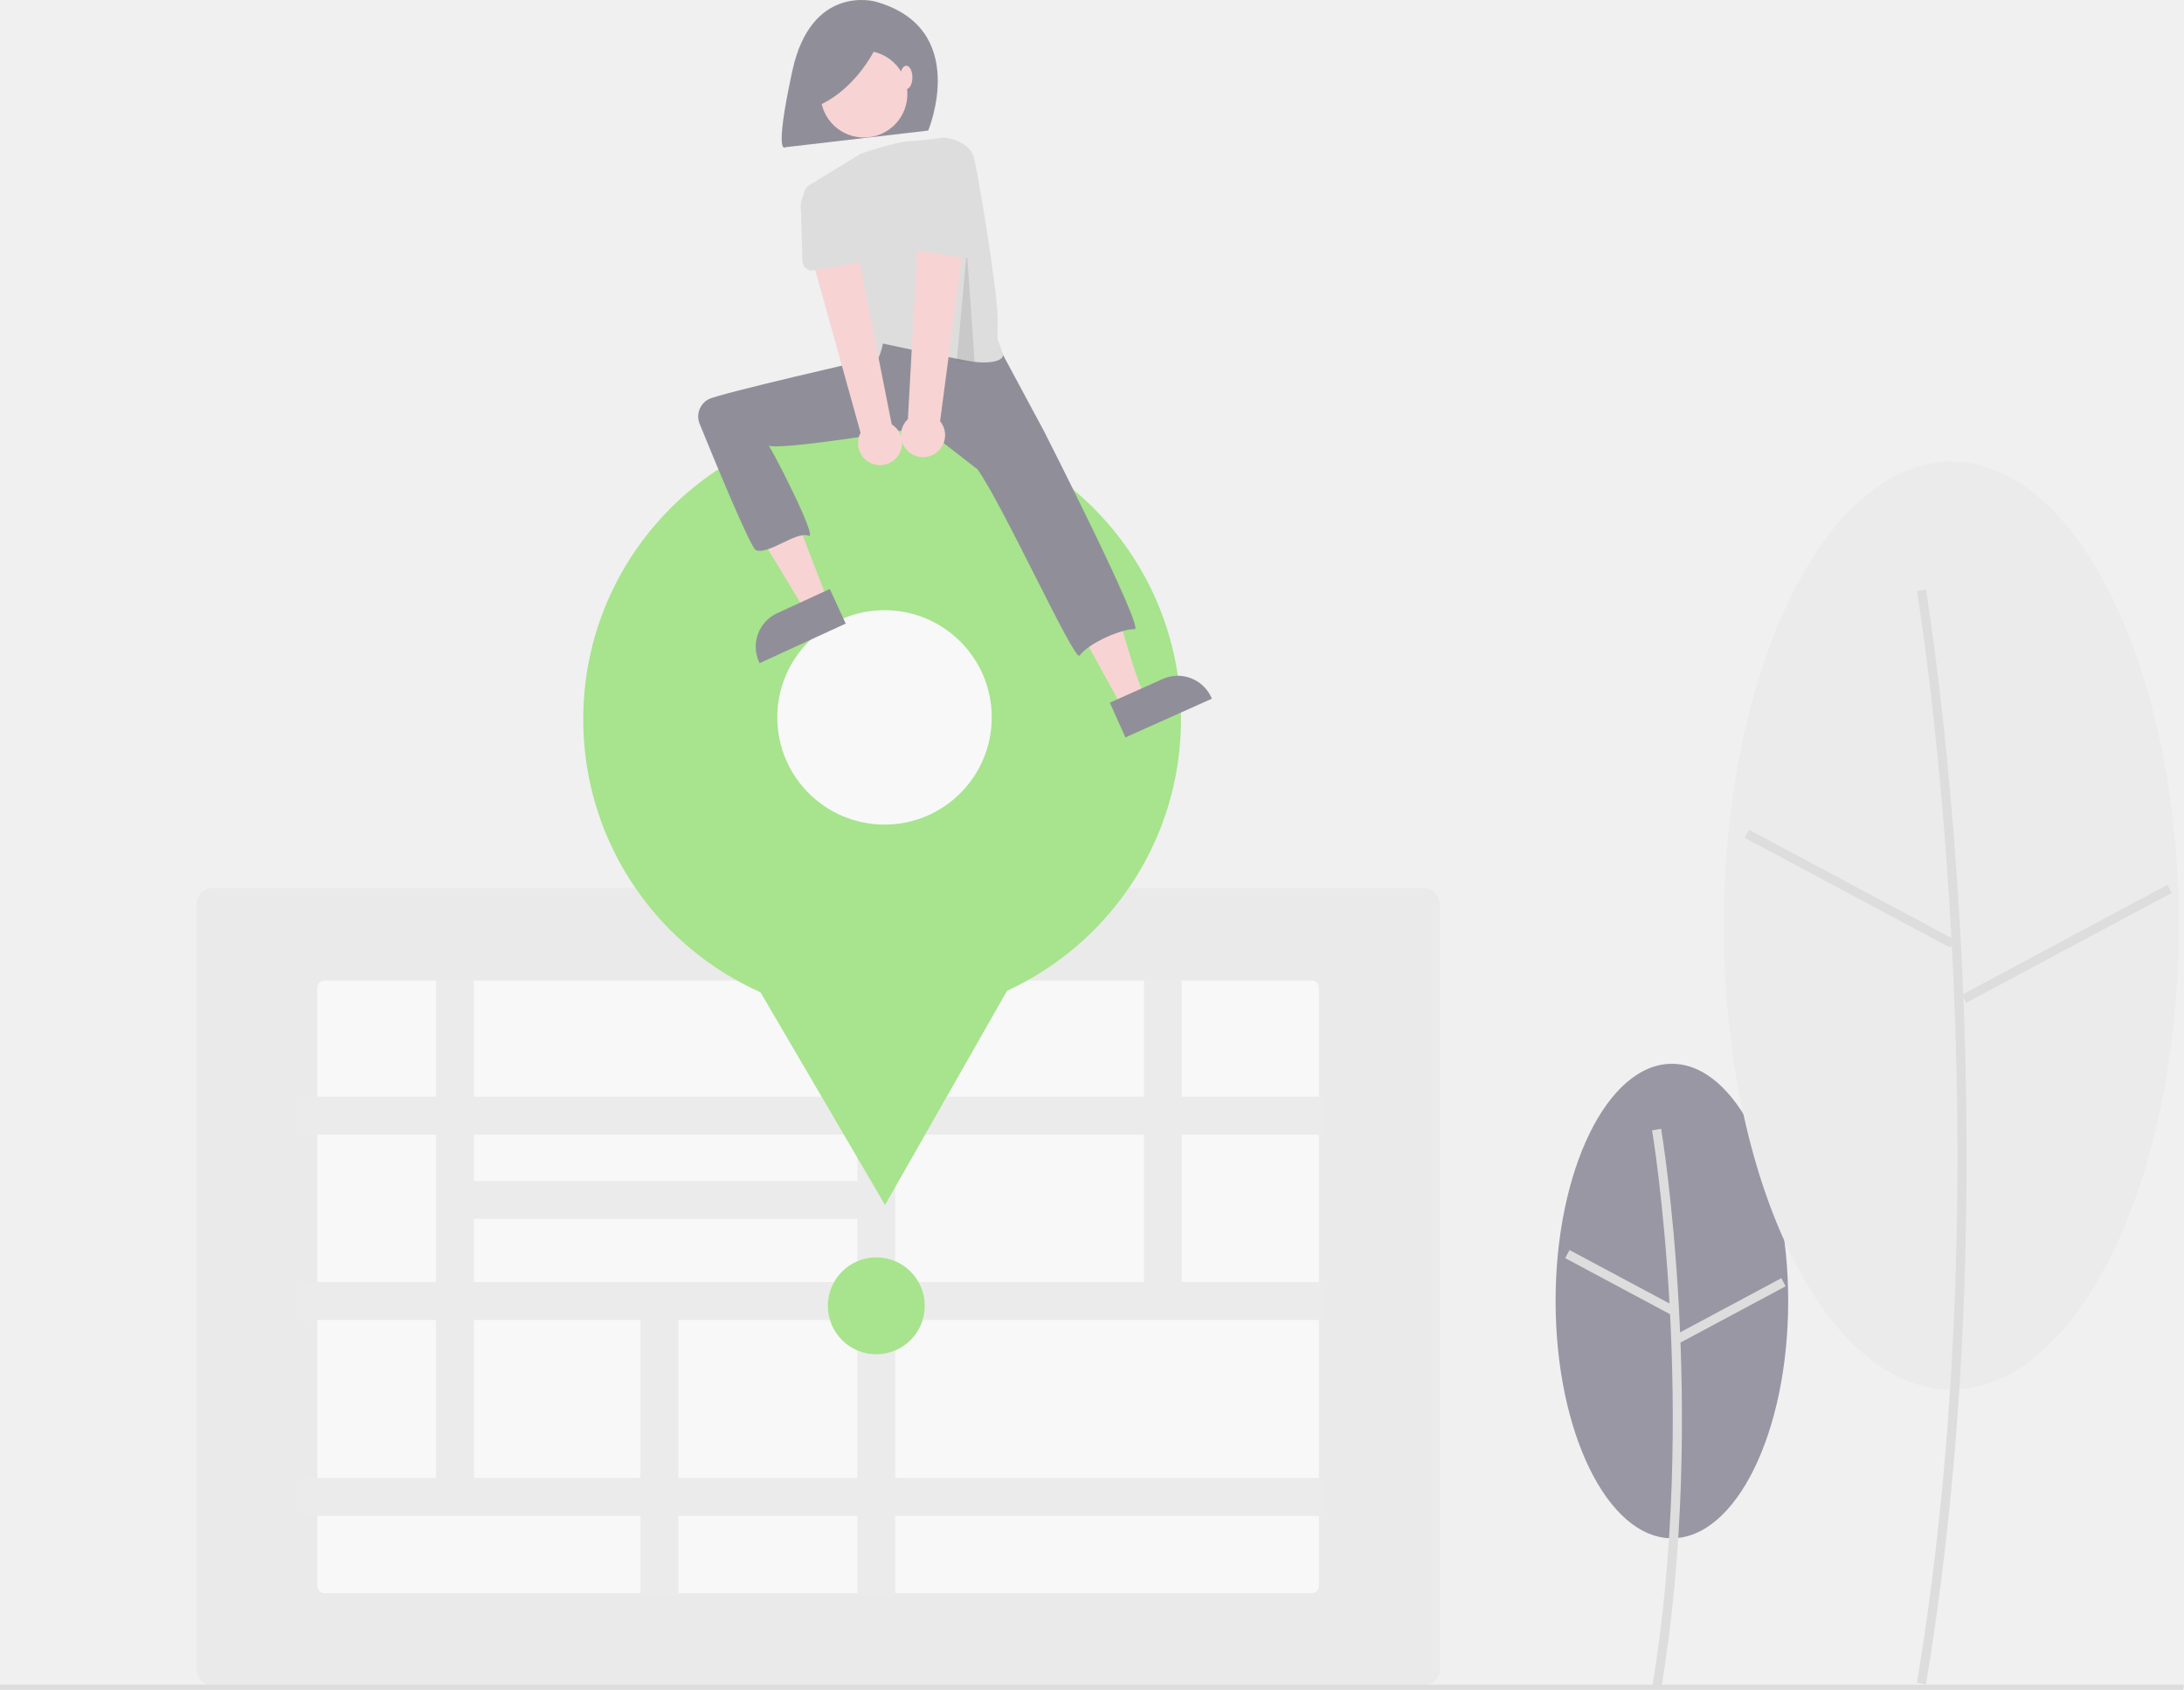
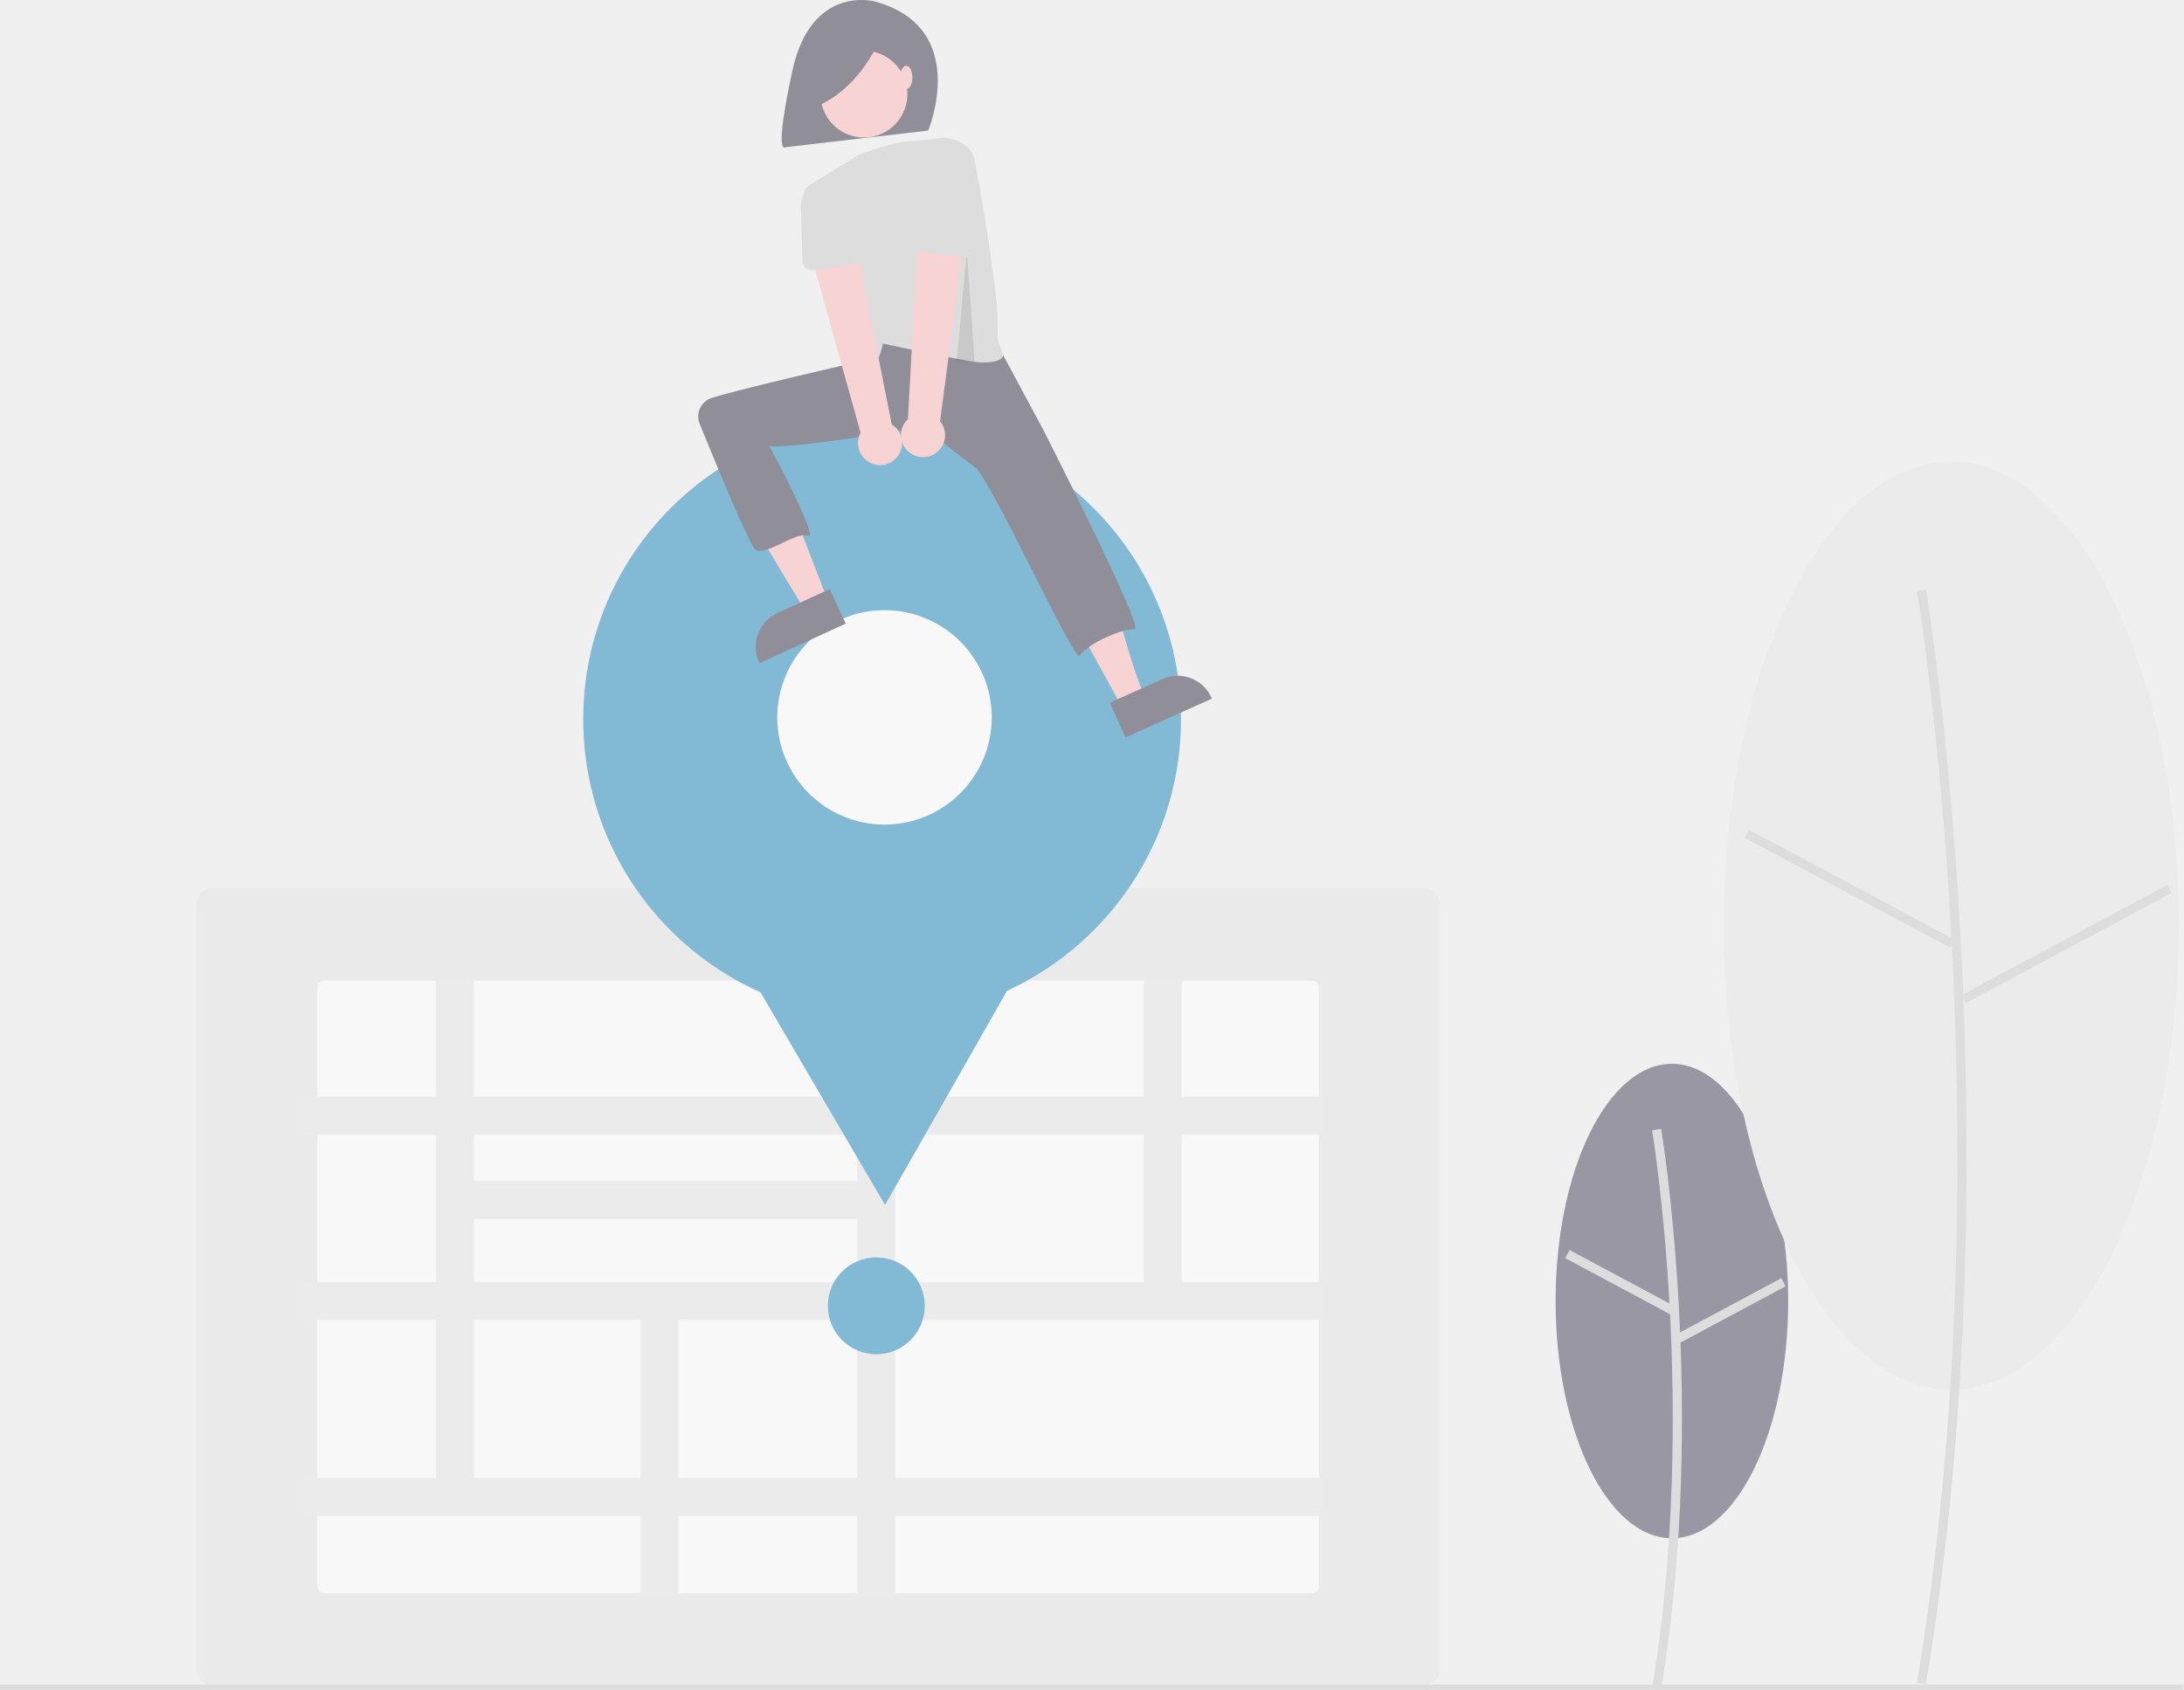
<svg xmlns="http://www.w3.org/2000/svg" style="opacity:0.5" data-name="Layer 1" width="910.908" height="704.996" viewBox="0 0 910.908 704.996">
  <ellipse cx="697.317" cy="542.77" rx="48.503" ry="98.965" fill="#3f3d56" />
  <path d="M837.384,802.263c19.426-116.551.196-232.682-.001-233.84l-3.779.64c.196,1.153,19.315,116.673-.001,232.571Z" transform="translate(-144.546 -97.50201)" fill="#cacaca" />
  <rect x="818.27" y="607.542" width="3.833" height="49.74" transform="translate(-268.8533 959.8593) rotate(-61.8584)" fill="#cacaca" />
  <rect x="841.609" y="642.253" width="49.741" height="3.833" transform="translate(-345.9845 387.6305) rotate(-28.15796)" fill="#cacaca" />
  <ellipse cx="813.855" cy="386.144" rx="94.866" ry="193.564" fill="#e6e6e6" />
  <path d="M947.834,800.179c37.944-227.66.383-454.492-.001-456.756l-3.779.64c.383,2.259,37.834,228.48-.001,455.487Z" transform="translate(-144.546 -97.50201)" fill="#cacaca" />
  <rect x="914.088" y="419.627" width="3.833" height="97.287" transform="translate(-73.4911 957.6264) rotate(-61.8584)" fill="#cacaca" />
  <rect x="957.903" y="489.352" width="97.287" height="3.833" transform="translate(-257.2531 435.6225) rotate(-28.15742)" fill="#cacaca" />
  <path d="M738.076,800.787H233.479a7.008,7.008,0,0,1-7-7V474.942a7.008,7.008,0,0,1,7-7H738.076a7.008,7.008,0,0,1,7,7v318.846A7.008,7.008,0,0,1,738.076,800.787Z" transform="translate(-144.546 -97.50201)" fill="#e4e4e4" />
  <path d="M279.884,506.579a3.003,3.003,0,0,0-3,3V759.151a3.003,3.003,0,0,0,3,3H691.671a3.003,3.003,0,0,0,3-3V509.579a3.003,3.003,0,0,0-3-3Z" transform="translate(-144.546 -97.50201)" fill="#fff" />
  <path d="M695.671,570.859V555.044H637.437V505.579H621.622v49.465H517.947V505.579H502.133v49.465H342.227V505.579H326.412v49.465H271.117v15.815h55.294v61.502H271.117v15.815h55.294v65.895H271.117v15.815h140.519V763.15h15.815V729.886h74.681V763.15h15.814V729.886H695.671V714.071H517.947V648.176H695.671V632.361H637.437V570.859Zm-193.538,0v19.329H342.227V570.859Zm-159.906,35.144H502.133v26.358H342.227Zm0,108.068V648.176h69.41v65.895Zm159.906,0H427.451V648.176h74.681Zm119.49-81.71H517.947V570.859H621.622Z" transform="translate(-144.546 -97.50201)" fill="#e6e6e6" />
-   <circle cx="365.494" cy="544.767" r="20.208" fill="#5ed82a" />
+   <circle cx="365.494" cy="544.767" r="20.208" fill="#1481BA" />
  <polygon points="910.513 704.996 0 704.996 0 702.814 910.908 702.814 910.513 704.996" fill="#cacaca" />
-   <circle cx="367.916" cy="300.067" r="124.655" fill="#5ed82a" />
-   <polygon points="369.135 502.707 329.753 435.433 290.371 368.159 368.323 367.69 446.275 367.221 407.705 434.964 369.135 502.707" fill="#5ed82a" />
+   <circle cx="367.916" cy="300.067" r="124.655" fill="#1481BA" />
+   <polygon points="369.135 502.707 329.753 435.433 290.371 368.159 368.323 367.69 446.275 367.221 407.705 434.964 369.135 502.707" fill="#1481BA" />
  <circle cx="368.917" cy="299.283" r="44.724" fill="#fff" />
  <path d="M509.579,98.143s-26.674-7.514-34.563,28.928-2.878,31.85-2.878,31.85l59.546-6.95S549.589,109.225,509.579,98.143Z" transform="translate(-144.546 -97.50201)" fill="#2f2e41" />
  <path d="M470.787,258.012s-40.242,1.863-33.273,17.659q.739,1.675,1.376,3.138a282.522,282.522,0,0,0,17.164,33.223l24.733,40.98,9-5-25.327-65.837,22.765-1.858Z" transform="translate(-144.546 -97.50201)" fill="#ffb6b6" />
  <path d="M576.891,274.742l13.008,28.34s9.756,9.756,20.442,48.782,13.008,37.632,13.008,37.632l-10.562,3.518-43.33-78.781-21.371-26.946,6.504-14.402Z" transform="translate(-144.546 -97.50201)" fill="#ffb6b6" />
  <path d="M561.095,242.221l18.693,34.792s42.38,83.277,38,83c-4.924-.311-18.754,5.428-23,11-2.05,2.689-32-63-42.52-77.687L529.503,275.671s-64.636,10.879-64.715,7.341c-.039-1.733,21.4,39.842,17,38-5.012-2.099-16.802,8.114-22,6-2.145-.872-17.298-37.611-23.432-52.666a8.148,8.148,0,0,1,3.77-10.311c4.61-2.397,68.662-17.023,68.662-17.023l-1.12-5.721,4.646-9.292Z" transform="translate(-144.546 -97.50201)" fill="#2f2e41" />
  <circle cx="504.879" cy="136.758" r="18.119" transform="translate(144.4696 515.7101) rotate(-80.78268)" fill="#ffb6b6" />
  <path d="M562.787,245.012c1,3.001-5.479,4.726-14.511,3.039-7.814-1.459-16.367-3.192-23.113-4.595-7.224-1.505-12.386-2.63-12.386-2.63s-1.858,11.615-7.898,10.221c-5.203-1.199-20.753-55.513-24.958-70.524a5.222,5.222,0,0,1,2.309-5.868l21.357-13.041s14.718-5.055,20.084-5.199,14.658-1.538,14.658-1.538,10.685.929,12.544,8.827,9.613,54.726,9.756,65.971C560.787,242.012,559.787,236.012,562.787,245.012Z" transform="translate(-144.546 -97.50201)" fill="#cacaca" />
  <path d="M511.654,113.485s-7.514,19.911-25.922,28.176l-3.005-17.657Z" transform="translate(-144.546 -97.50201)" fill="#2f2e41" />
  <ellipse cx="377.988" cy="32.289" rx="2.555" ry="4.878" fill="#ffb6b6" />
  <path d="M497.276,357.658l-35.917,16.512-.209-.454a15.387,15.387,0,0,1,7.552-20.407l.001-0,21.937-10.085Z" transform="translate(-144.546 -97.50201)" fill="#2f2e41" />
  <path d="M607.433,390.647l22.032-9.876.001-0a15.387,15.387,0,0,1,20.334,7.747l.205.456-36.072,16.17Z" transform="translate(-144.546 -97.50201)" fill="#2f2e41" />
  <polygon points="403.241 104.51 399.035 150.771 406.512 151.124 403.241 104.51" opacity="0.2" />
  <path d="M518.468,288.434a9.136,9.136,0,0,0-1.999-13.865L500.31,192.943l-18.556,7.099,21.718,78.003A9.185,9.185,0,0,0,518.468,288.434Z" transform="translate(-144.546 -97.50201)" fill="#ffb6b6" />
  <path d="M504.398,206.7,484.023,210.288a4.096,4.096,0,0,1-4.805-3.922l-.562-20.619a11.376,11.376,0,0,1,22.419-3.881l6.5,19.505a4.096,4.096,0,0,1-3.176,5.328Z" transform="translate(-144.546 -97.50201)" fill="#cacaca" />
  <path d="M534.09,286.998a9.136,9.136,0,0,0,2.552-13.774l10.869-82.497-19.853.774-4.441,80.849a9.185,9.185,0,0,0,10.873,14.649Z" transform="translate(-144.546 -97.50201)" fill="#ffb6b6" />
  <path d="M546.973,205.068l-20.45-3.134a4.096,4.096,0,0,1-3.294-5.256l6.079-19.71a11.376,11.376,0,0,1,22.48,3.513l-.098,20.559a4.096,4.096,0,0,1-4.717,4.028Z" transform="translate(-144.546 -97.50201)" fill="#cacaca" />
</svg>
